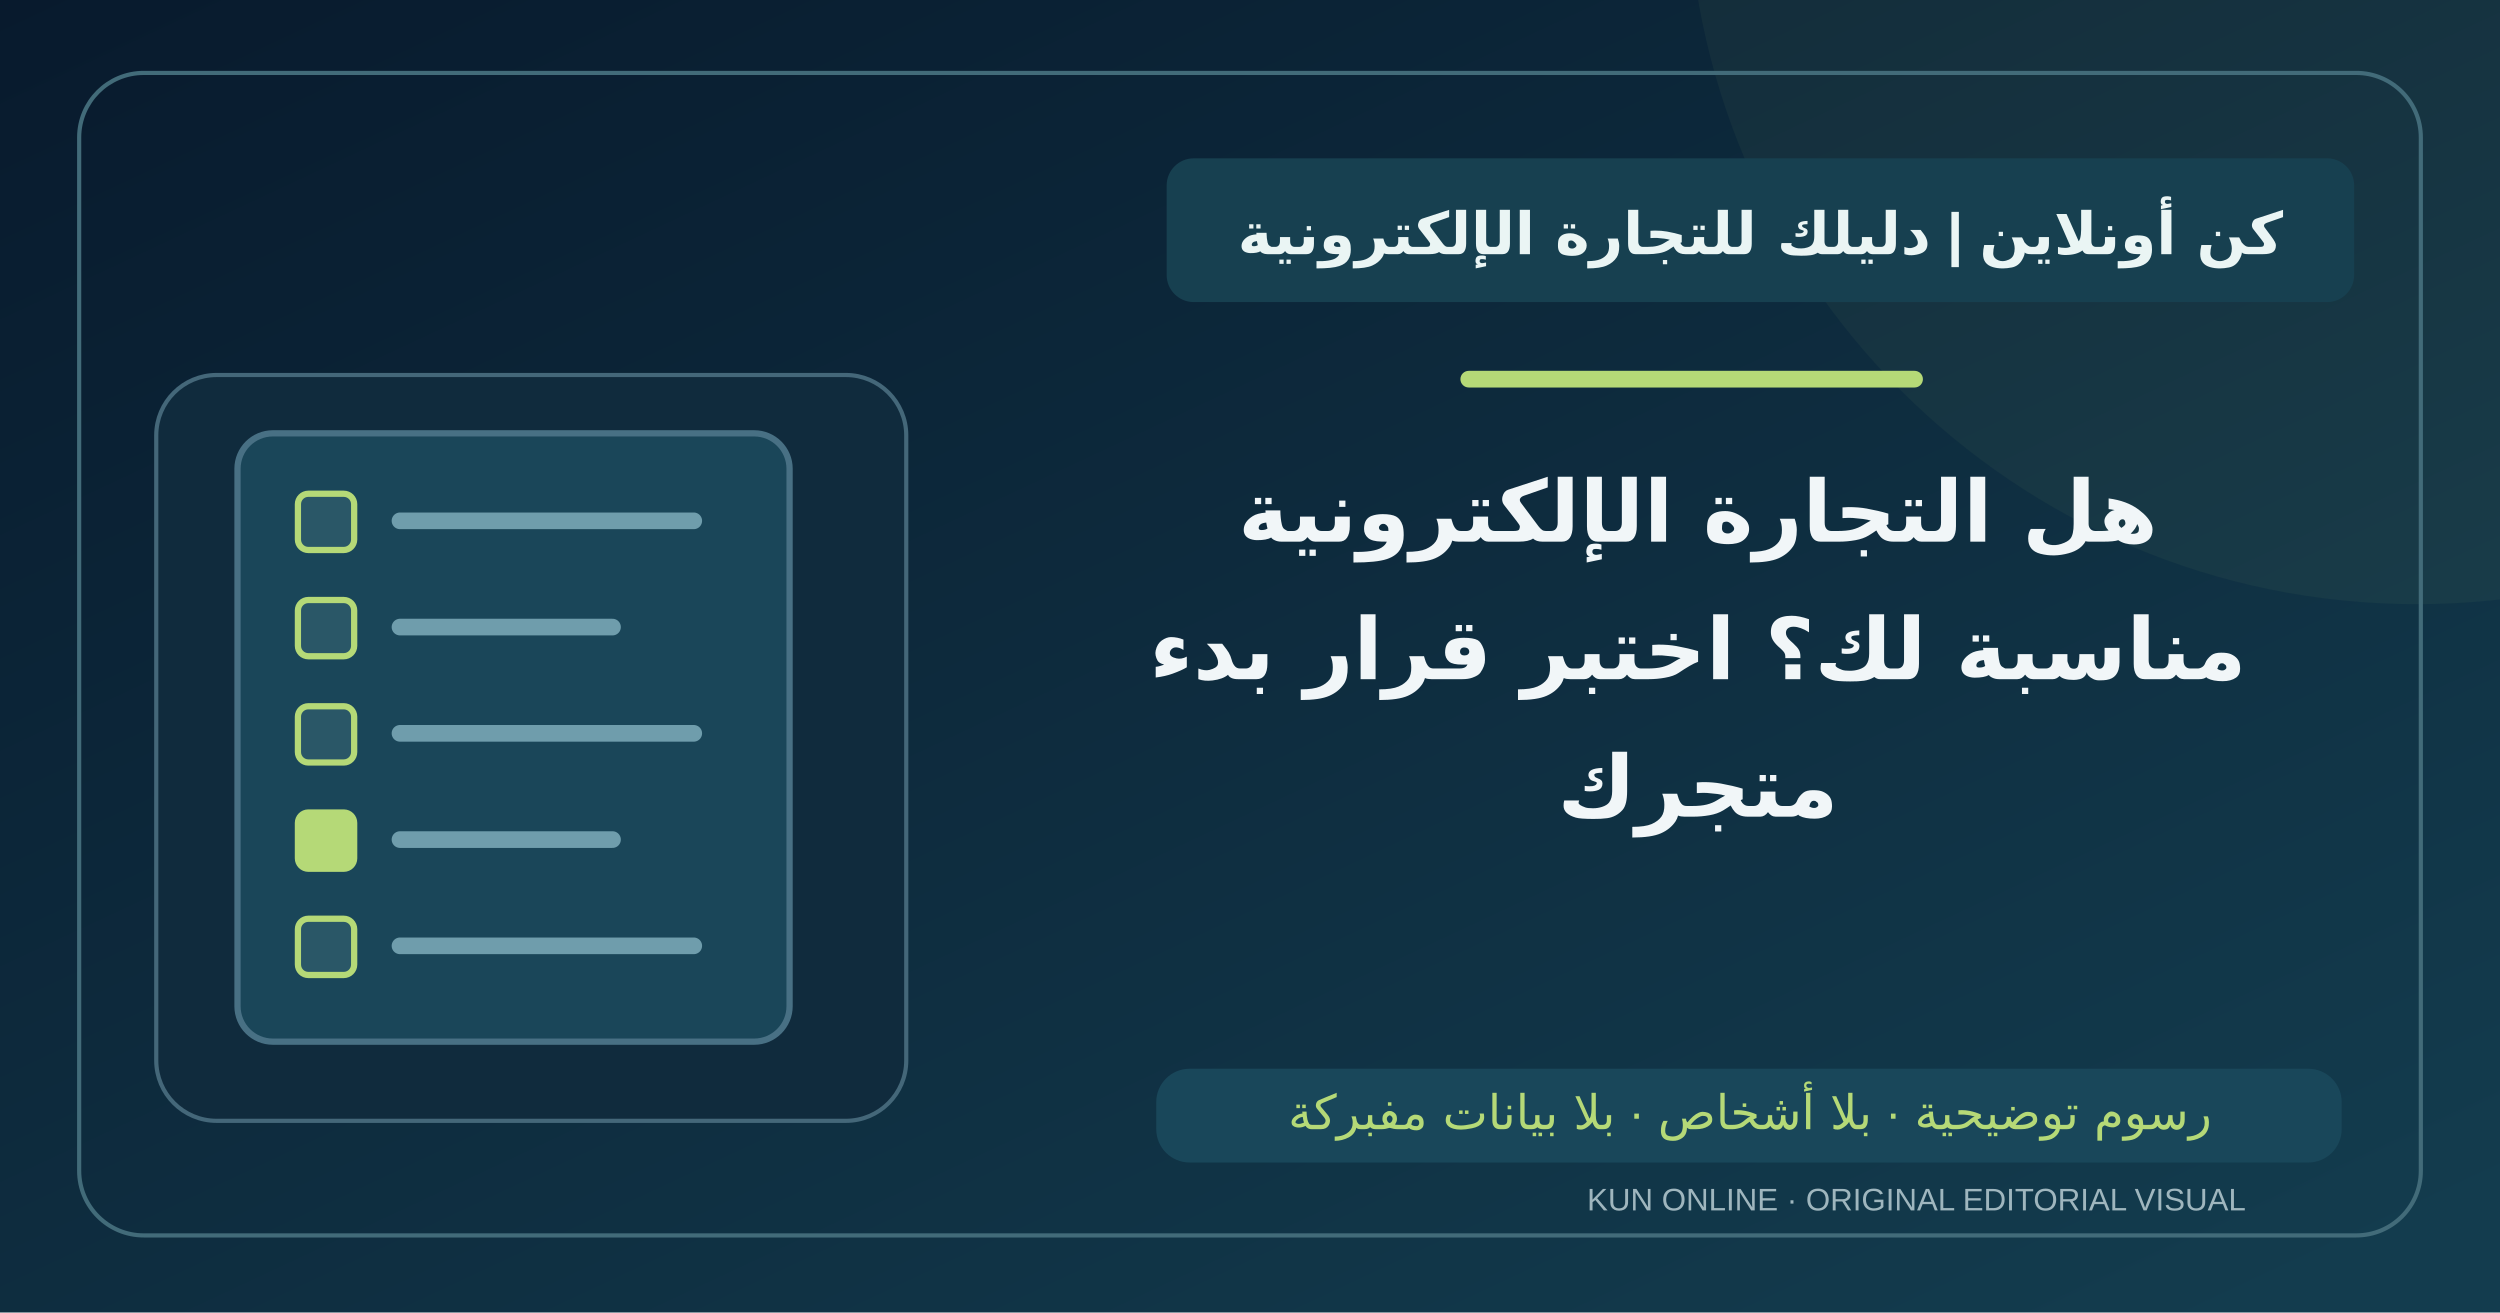
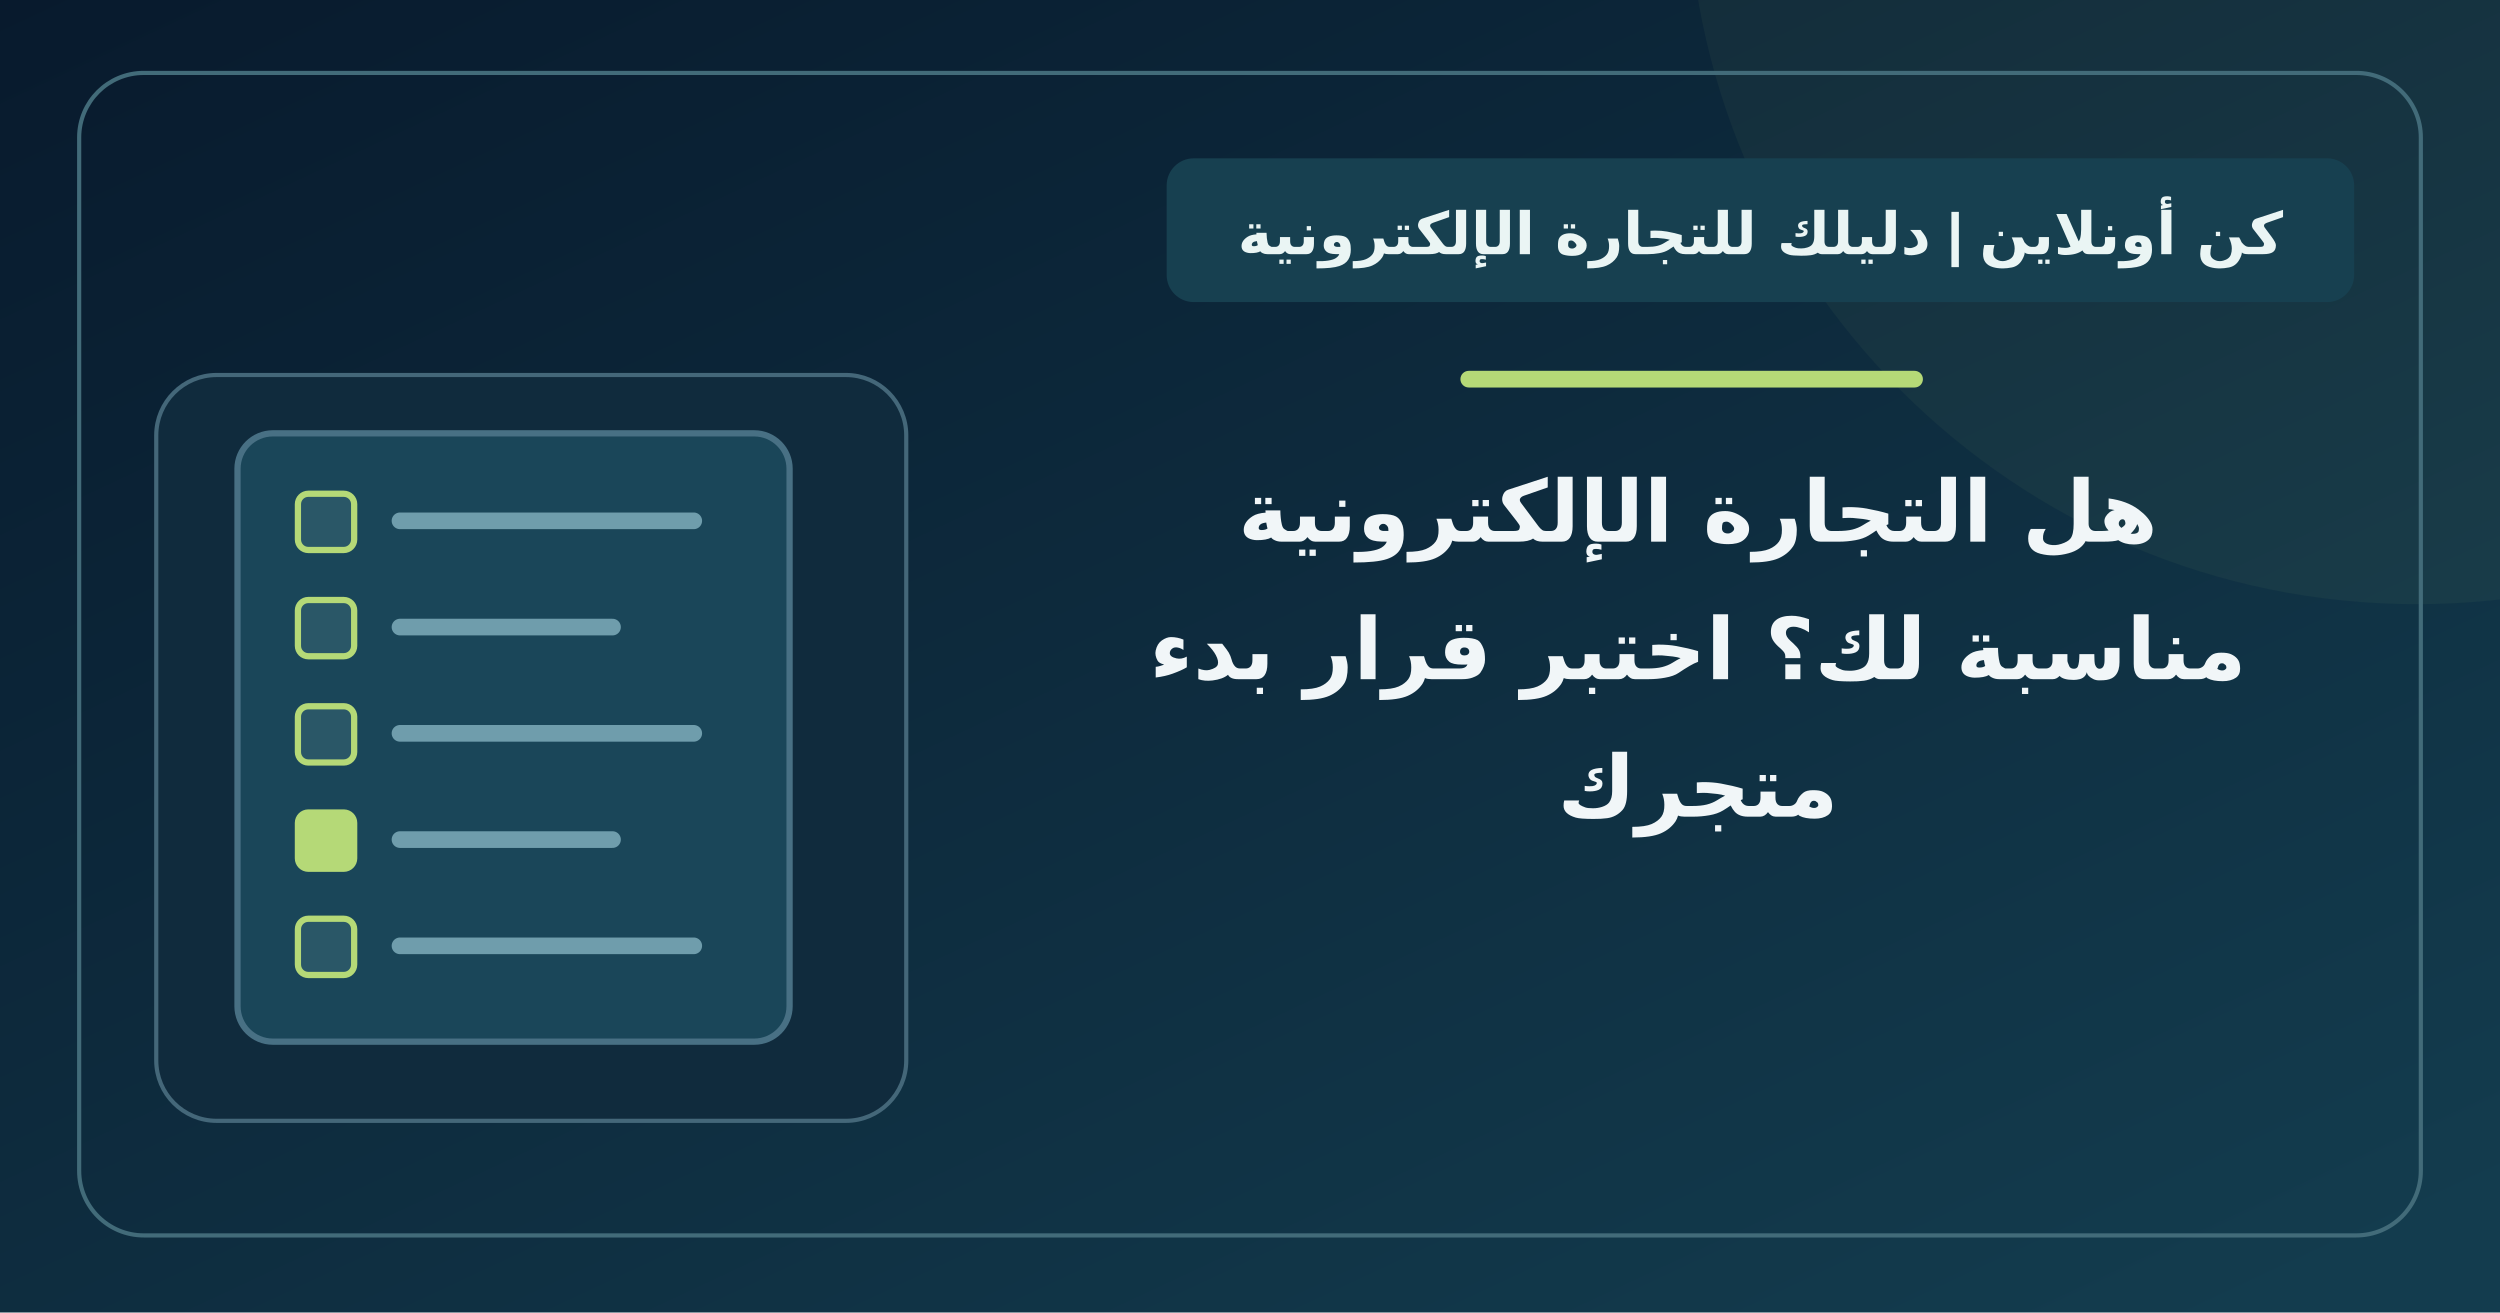
<svg xmlns="http://www.w3.org/2000/svg" width="1200" height="630" viewBox="0 0 1200 630" role="img" aria-labelledby="title desc">
  <defs>
    <linearGradient id="g" x2=".9" y2="1">
      <stop stop-color="#081a2d" />
      <stop offset="1" stop-color="#133c4e" />
    </linearGradient>
  </defs>
  <rect width="1200" height="630" fill="url(#g)" />
  <circle cx="1160" cy="-60" r="350" fill="#b5d977" opacity=".05" />
  <rect x="38" y="35" width="1124" height="558" rx="31" fill="none" stroke="#426b79" stroke-width="2" />
  <rect x="75" y="180" width="360" height="358" rx="29" fill="#102b3d" stroke="#446779" stroke-width="2" />
  <rect x="114" y="208" width="265" height="292" rx="17" fill="#1a4659" stroke="#487084" stroke-width="3" />
  <rect x="143" y="237" width="27" height="27" rx="5" fill="#2a5767" stroke="#b5d977" stroke-width="3" />
  <path d="M192 250 L333 250" stroke="#6f9dac" stroke-width="8" stroke-linecap="round" fill="none" />
  <rect x="143" y="288" width="27" height="27" rx="5" fill="#2a5767" stroke="#b5d977" stroke-width="3" />
  <path d="M192 301 L294 301" stroke="#6f9dac" stroke-width="8" stroke-linecap="round" fill="none" />
  <rect x="143" y="339" width="27" height="27" rx="5" fill="#2a5767" stroke="#b5d977" stroke-width="3" />
  <path d="M192 352 L333 352" stroke="#6f9dac" stroke-width="8" stroke-linecap="round" fill="none" />
  <rect x="143" y="390" width="27" height="27" rx="5" fill="#b5d977" stroke="#b5d977" stroke-width="3" />
  <path d="M192 403 L294 403" stroke="#6f9dac" stroke-width="8" stroke-linecap="round" fill="none" />
  <rect x="143" y="441" width="27" height="27" rx="5" fill="#2a5767" stroke="#b5d977" stroke-width="3" />
  <path d="M192 454 L333 454" stroke="#6f9dac" stroke-width="8" stroke-linecap="round" fill="none" />
  <rect x="560" y="76" width="570" height="69" rx="13" fill="#174050" />
  <text x="845" y="122" text-anchor="middle" direction="rtl" font-family="Cairo,Tajawal,Arial,sans-serif" font-weight="700" font-size="28" fill="#eaf5f4">كن أونلاين | دليلك للتجارة الإلكترونية</text>
  <rect x="701" y="178" width="222" height="8" rx="4" fill="#b5d977" />
  <text x="815" y="260" text-anchor="middle" direction="rtl" font-family="Cairo,Tajawal,Arial,sans-serif" font-weight="700" font-size="41" fill="#f1f6f8">هل التجارة الإلكترونية</text>
  <text x="815" y="326" text-anchor="middle" direction="rtl" font-family="Cairo,Tajawal,Arial,sans-serif" font-weight="700" font-size="41" fill="#f1f6f8">مناسبة لك؟ اختبر قرار بدء</text>
  <text x="815" y="392" text-anchor="middle" direction="rtl" font-family="Cairo,Tajawal,Arial,sans-serif" font-weight="700" font-size="41" fill="#f1f6f8">متجرك</text>
-   <rect x="555" y="513" width="569" height="45" rx="16" fill="#19475a" />
-   <text x="840" y="542" text-anchor="middle" direction="rtl" font-family="Cairo,Tajawal,Arial,sans-serif" font-size="23" fill="#b5d977">رسوم توضيحية · بلا أشخاص · بلا بيانات مفبركة</text>
-   <text x="1078" y="581" text-anchor="end" font-family="Arial,sans-serif" font-size="15" fill="#9fb6be">KUN ONLINE · ORIGINAL EDITORIAL VISUAL</text>
</svg>
